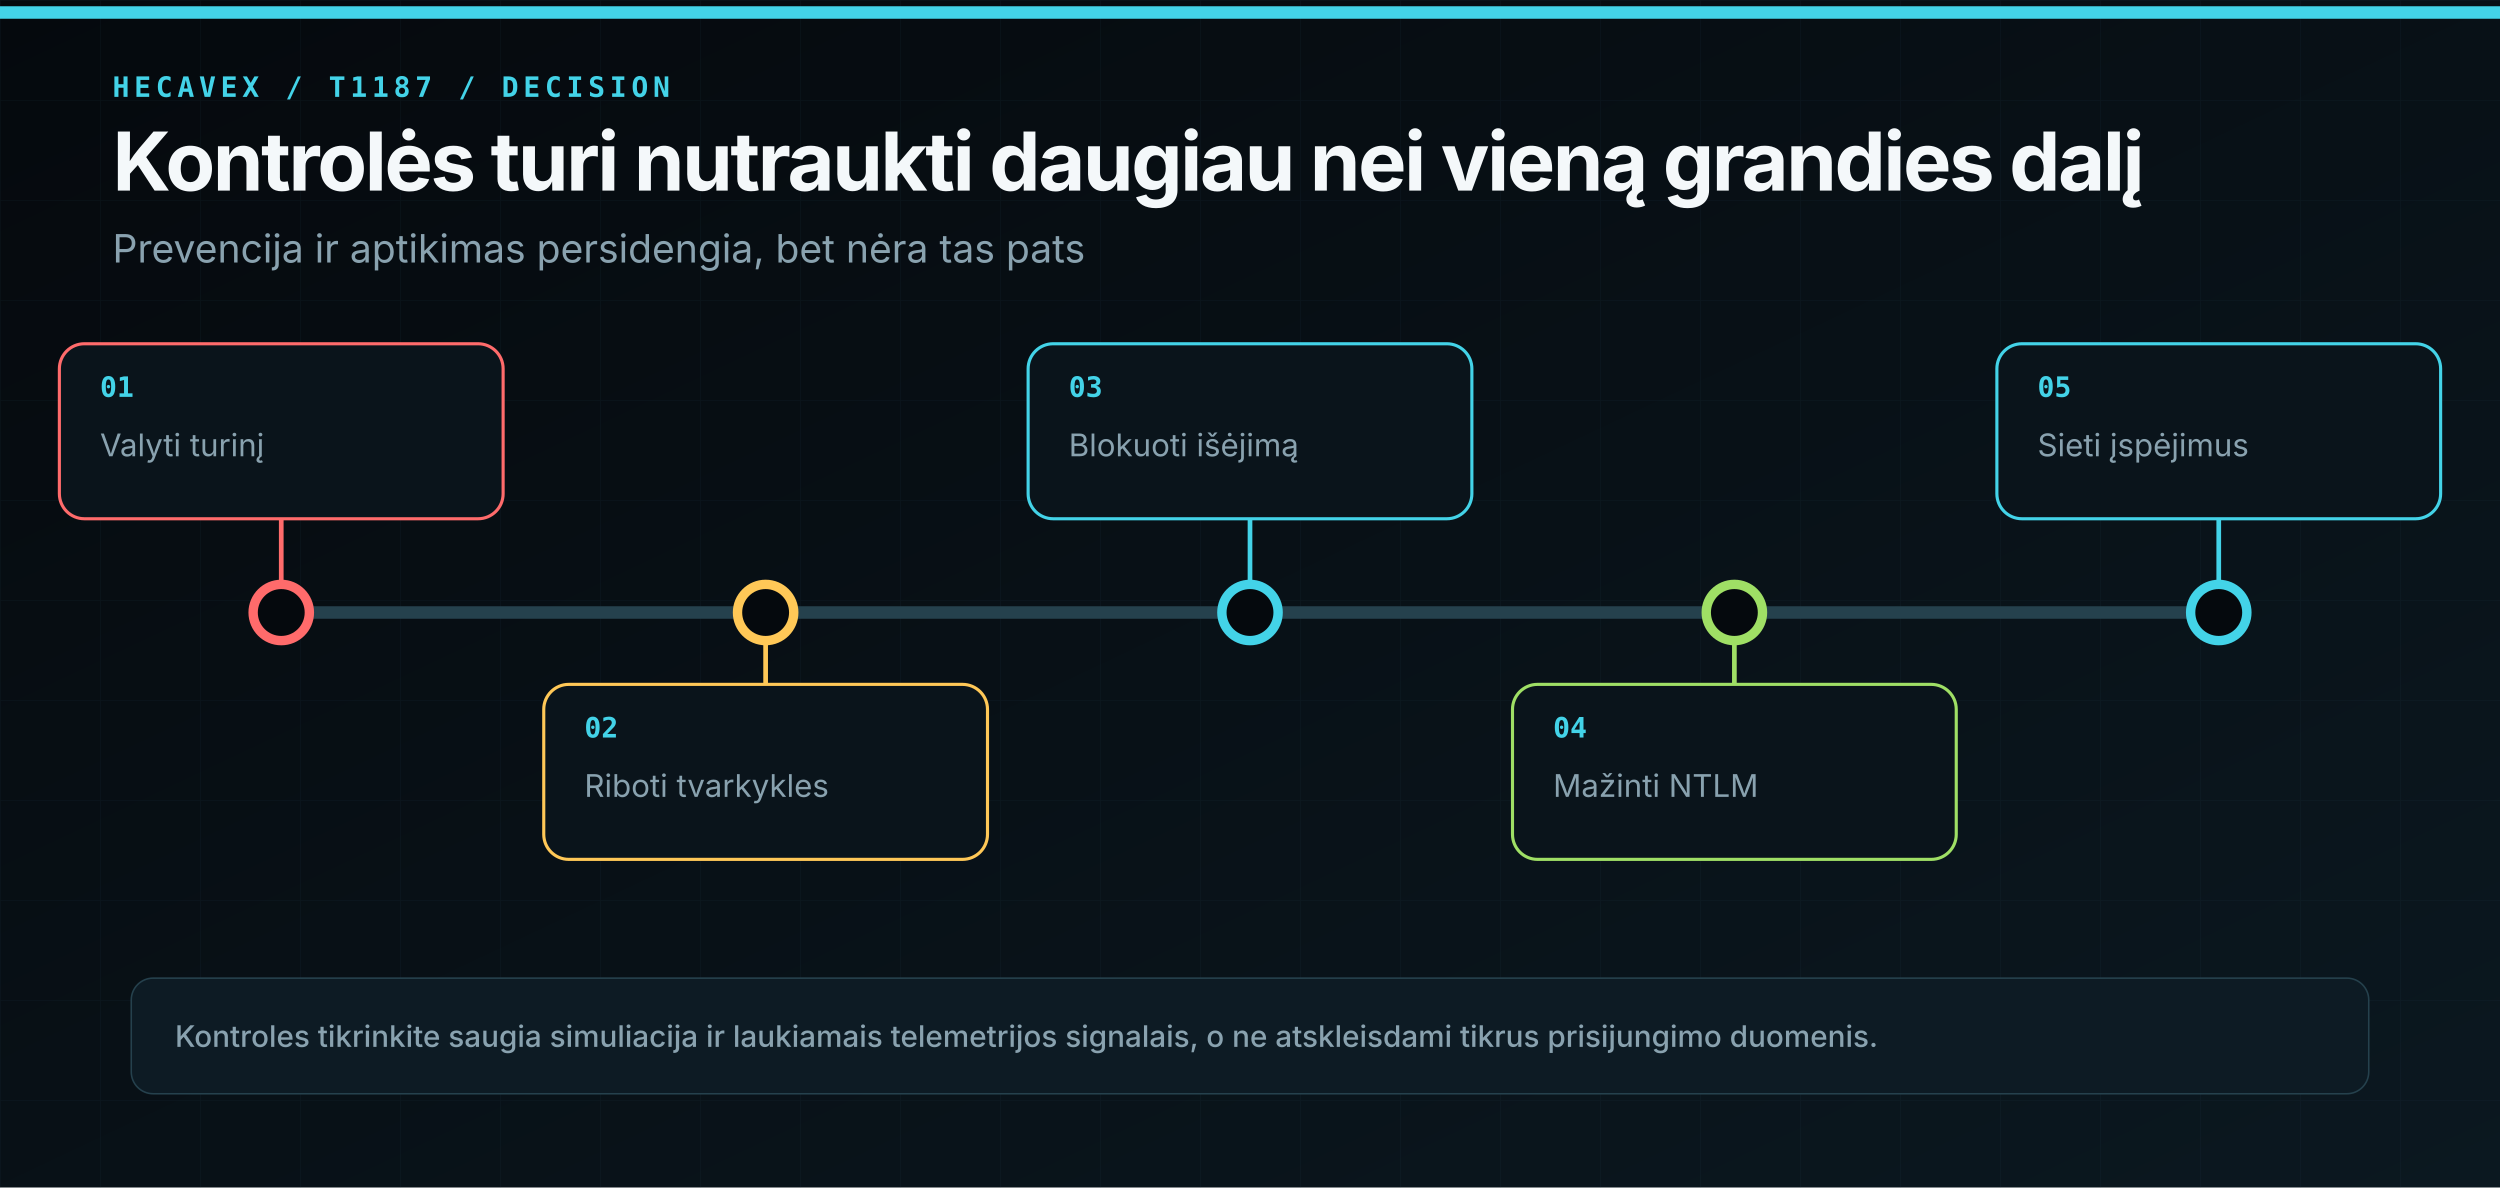
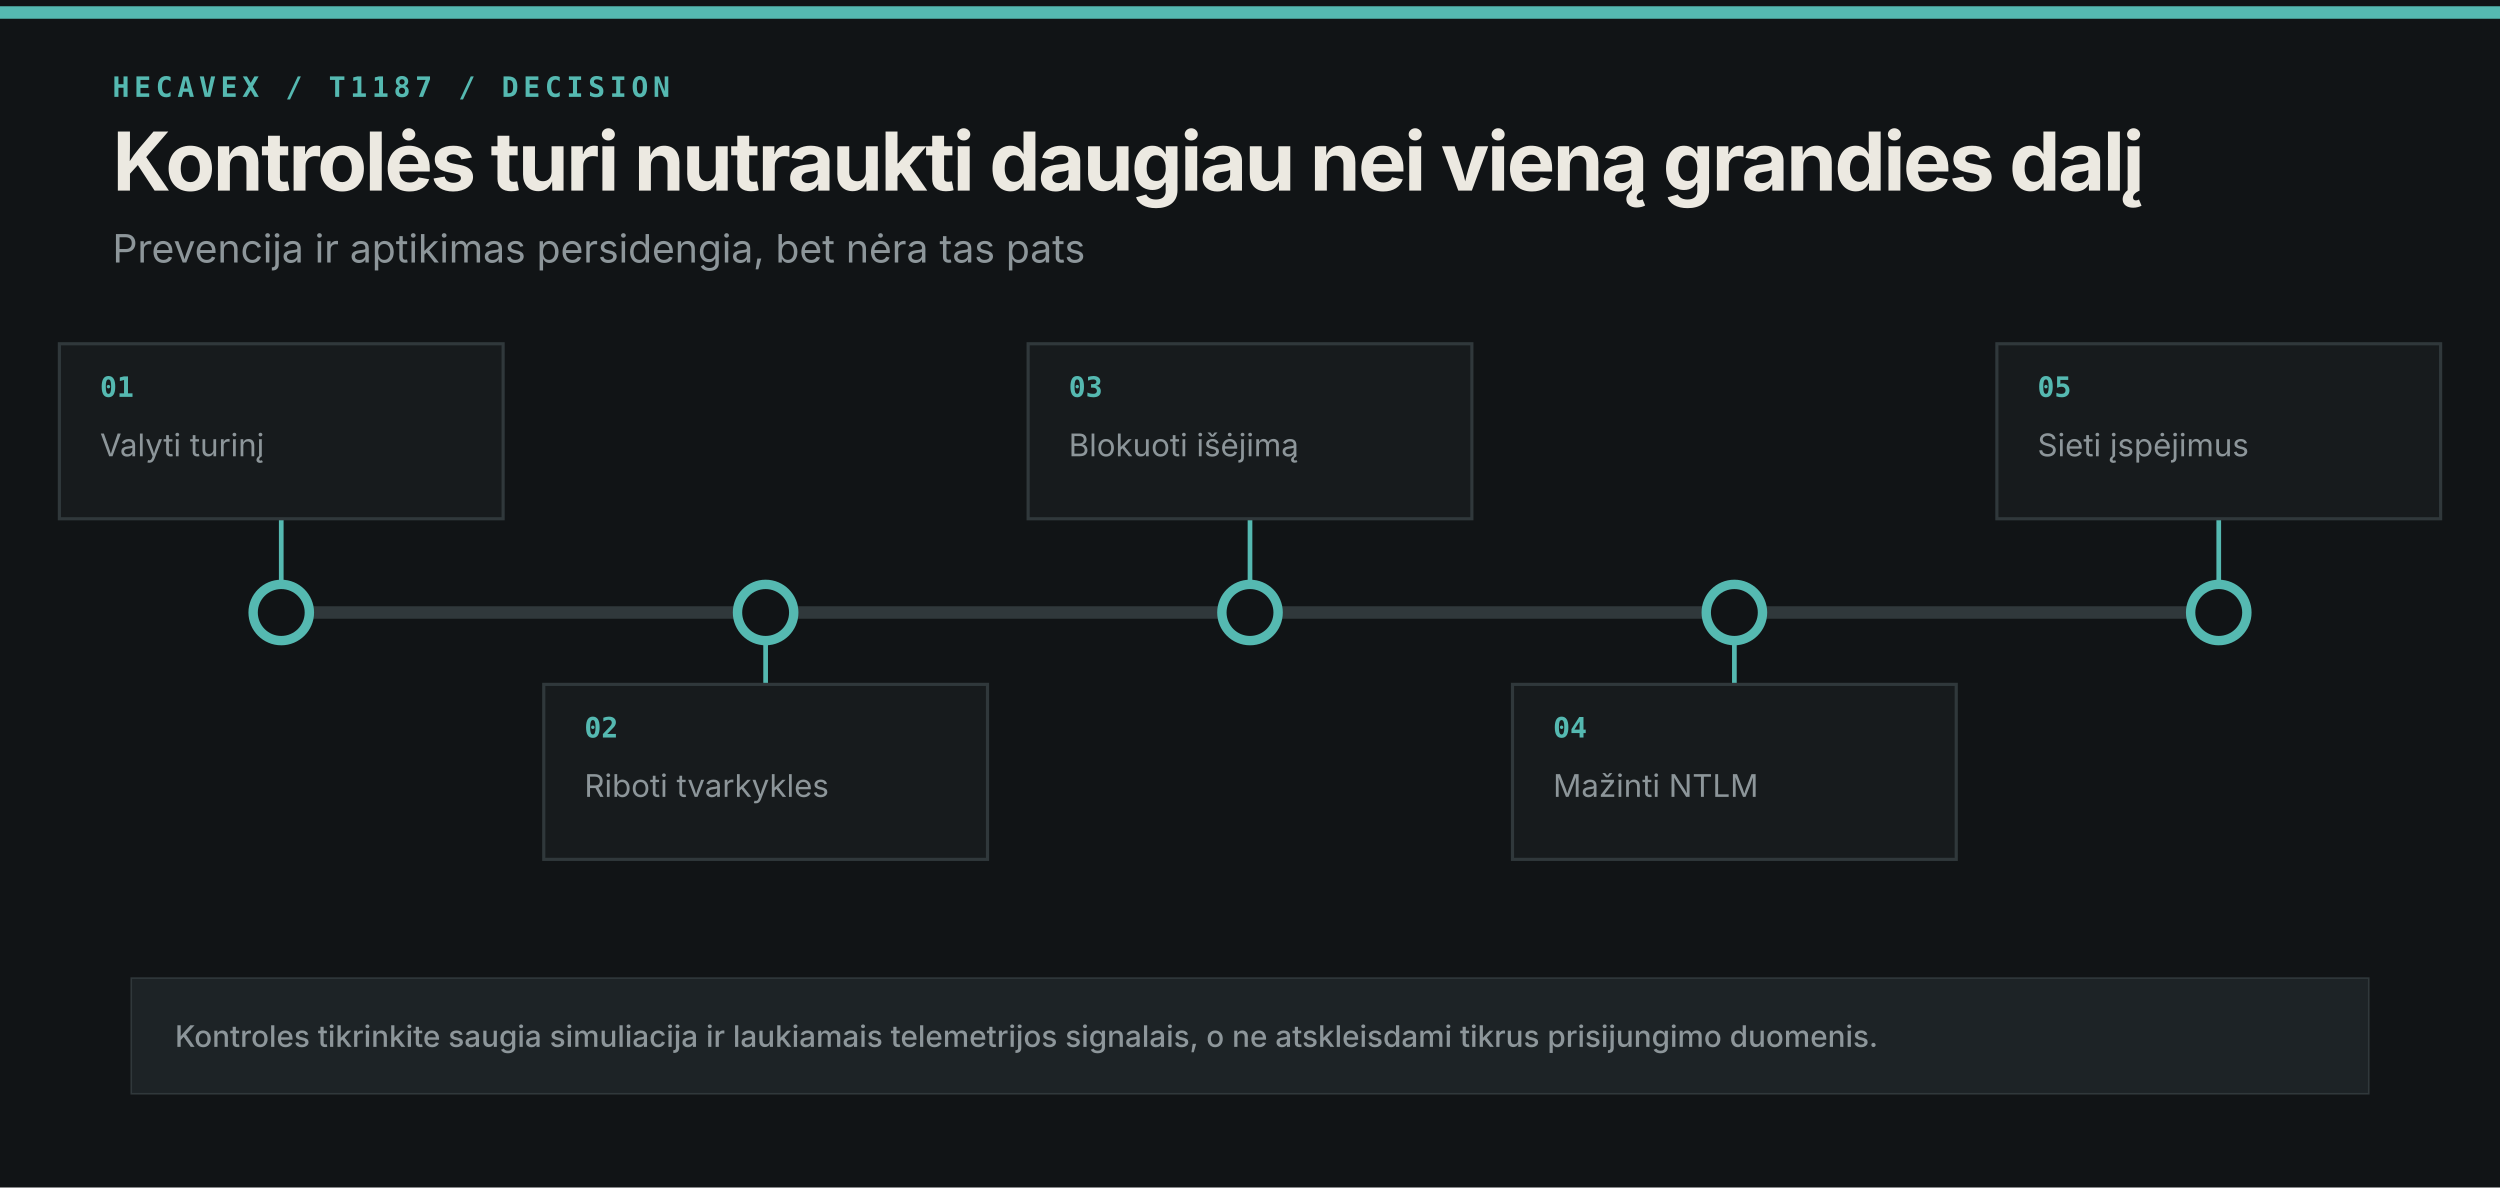
<svg xmlns="http://www.w3.org/2000/svg" width="1600" height="760" viewBox="0 0 1600 760" role="img" aria-labelledby="title desc">
  <defs>
-     <linearGradient id="bg" x1="0" y1="0" x2="1" y2="1">
-       <stop stop-color="#05090d" />
-       <stop offset="1" stop-color="#0b1820" />
-     </linearGradient>
-     <pattern id="grid" width="64" height="64" patternUnits="userSpaceOnUse">
-       <path d="M64 0H0V64" fill="none" stroke="#25414d" stroke-width="1" opacity=".28" />
-     </pattern>
-     <filter id="glow">
-       <feGaussianBlur stdDeviation="8" result="b" />
-       <feMerge>
-         <feMergeNode in="b" />
-         <feMergeNode in="SourceGraphic" />
-       </feMerge>
-     </filter>
    <marker id="arrow" viewBox="0 0 12 12" refX="10" refY="6" markerWidth="10" markerHeight="10" orient="auto">
-       <path d="M0 0 12 6 0 12Z" fill="#43d3e8" />
+       <path d="M0 0 12 6 0 12Z" fill="#55b9b1" />
    </marker>
    <style>
      .sans{font-family:Inter,Arial,sans-serif}.mono{font-family:'IBM Plex Mono',Consolas,monospace}
-       .title{font:700 52px Inter,Arial,sans-serif;fill:#f4f8fa;letter-spacing:-1.5px}
-       .subtitle{font:400 25px Inter,Arial,sans-serif;fill:#89a2af}
-       .eyebrow{font:600 18px 'IBM Plex Mono',Consolas,monospace;fill:#43d3e8;letter-spacing:3px}
-       .node-title{font:700 28px Inter,Arial,sans-serif;fill:#f4f8fa}
-       .node-copy{font:400 20px Inter,Arial,sans-serif;fill:#89a2af}
-       .node-code{font:600 18px 'IBM Plex Mono',Consolas,monospace;fill:#43d3e8}
-       .note{font:500 19px Inter,Arial,sans-serif;fill:#89a2af}
+       .title{font:700 52px Inter,Arial,sans-serif;fill:#ece9e1;letter-spacing:-1.5px}
+       .subtitle{font:400 25px Inter,Arial,sans-serif;fill:#8d969a}
+       .eyebrow{font:600 18px 'IBM Plex Mono',Consolas,monospace;fill:#55b9b1;letter-spacing:3px}
+       .node-title{font:700 28px Inter,Arial,sans-serif;fill:#ece9e1}
+       .node-copy{font:400 20px Inter,Arial,sans-serif;fill:#8d969a}
+       .node-code{font:600 18px 'IBM Plex Mono',Consolas,monospace;fill:#55b9b1}
+       .note{font:500 19px Inter,Arial,sans-serif;fill:#8d969a}
    </style>
  </defs>
-   <rect width="1600" height="760" fill="url(#bg)" />
-   <rect width="1600" height="760" fill="url(#grid)" opacity=".5" />
-   <path d="M0 8H1600" stroke="#43d3e8" stroke-width="8" />
+   <rect width="1600" height="760" fill="#111416" />
+   <path d="M0 8H1600" stroke="#55b9b1" stroke-width="8" />
  <text x="72" y="62" class="eyebrow">HECAVEX / T1187 / DECISION</text>
  <text x="72" y="122" class="title" text-anchor="start">
    <tspan x="72" dy="0">Kontrolės turi nutraukti daugiau nei vieną grandies dalį</tspan>
  </text>
  <text x="72" y="168" class="subtitle" text-anchor="start">
    <tspan x="72" dy="0">Prevencija ir aptikimas persidengia, bet nėra tas pats</tspan>
  </text>
-   <path d="M180 392H1420" stroke="#25414d" stroke-width="8" />
+   <path d="M180 392H1420" stroke="#30383b" stroke-width="8" />
  <g>
-     <circle cx="180" cy="392" r="18" fill="#05090d" stroke="#ff6b6b" stroke-width="6" />
-     <path d="M180 374V332" stroke="#ff6b6b" stroke-width="3" />
-     <rect x="38" y="220" width="284" height="112" rx="16" fill="#0a141b" stroke="#ff6b6b" stroke-width="2" />
+     <circle cx="180" cy="392" r="18" fill="#111416" stroke="#55b9b1" stroke-width="6" />
+     <path d="M180 374V332" stroke="#55b9b1" stroke-width="3" />
+     <rect x="38" y="220" width="284" height="112" fill="#171b1d" stroke="#30383b" stroke-width="2" />
    <text x="64" y="254" class="node-code">01</text>
    <text x="64" y="292" class="node-copy" text-anchor="start">
      <tspan x="64" dy="0">Valyti turinį</tspan>
    </text>
  </g>
  <g>
-     <circle cx="490" cy="392" r="18" fill="#05090d" stroke="#ffc857" stroke-width="6" />
-     <path d="M490 410V438" stroke="#ffc857" stroke-width="3" />
-     <rect x="348" y="438" width="284" height="112" rx="16" fill="#0a141b" stroke="#ffc857" stroke-width="2" />
+     <circle cx="490" cy="392" r="18" fill="#111416" stroke="#55b9b1" stroke-width="6" />
+     <path d="M490 410V438" stroke="#55b9b1" stroke-width="3" />
+     <rect x="348" y="438" width="284" height="112" fill="#171b1d" stroke="#30383b" stroke-width="2" />
    <text x="374" y="472" class="node-code">02</text>
    <text x="374" y="510" class="node-copy" text-anchor="start">
      <tspan x="374" dy="0">Riboti tvarkykles</tspan>
    </text>
  </g>
  <g>
-     <circle cx="800" cy="392" r="18" fill="#05090d" stroke="#43d3e8" stroke-width="6" />
-     <path d="M800 374V332" stroke="#43d3e8" stroke-width="3" />
-     <rect x="658" y="220" width="284" height="112" rx="16" fill="#0a141b" stroke="#43d3e8" stroke-width="2" />
+     <circle cx="800" cy="392" r="18" fill="#111416" stroke="#55b9b1" stroke-width="6" />
+     <path d="M800 374V332" stroke="#55b9b1" stroke-width="3" />
+     <rect x="658" y="220" width="284" height="112" fill="#171b1d" stroke="#30383b" stroke-width="2" />
    <text x="684" y="254" class="node-code">03</text>
    <text x="684" y="292" class="node-copy" text-anchor="start">
      <tspan x="684" dy="0">Blokuoti išėjimą</tspan>
    </text>
  </g>
  <g>
-     <circle cx="1110" cy="392" r="18" fill="#05090d" stroke="#9fdf65" stroke-width="6" />
-     <path d="M1110 410V438" stroke="#9fdf65" stroke-width="3" />
-     <rect x="968" y="438" width="284" height="112" rx="16" fill="#0a141b" stroke="#9fdf65" stroke-width="2" />
+     <circle cx="1110" cy="392" r="18" fill="#111416" stroke="#55b9b1" stroke-width="6" />
+     <path d="M1110 410V438" stroke="#55b9b1" stroke-width="3" />
+     <rect x="968" y="438" width="284" height="112" fill="#171b1d" stroke="#30383b" stroke-width="2" />
    <text x="994" y="472" class="node-code">04</text>
    <text x="994" y="510" class="node-copy" text-anchor="start">
      <tspan x="994" dy="0">Mažinti NTLM</tspan>
    </text>
  </g>
  <g>
-     <circle cx="1420" cy="392" r="18" fill="#05090d" stroke="#43d3e8" stroke-width="6" />
-     <path d="M1420 374V332" stroke="#43d3e8" stroke-width="3" />
-     <rect x="1278" y="220" width="284" height="112" rx="16" fill="#0a141b" stroke="#43d3e8" stroke-width="2" />
+     <circle cx="1420" cy="392" r="18" fill="#111416" stroke="#55b9b1" stroke-width="6" />
+     <path d="M1420 374V332" stroke="#55b9b1" stroke-width="3" />
+     <rect x="1278" y="220" width="284" height="112" fill="#171b1d" stroke="#30383b" stroke-width="2" />
    <text x="1304" y="254" class="node-code">05</text>
    <text x="1304" y="292" class="node-copy" text-anchor="start">
      <tspan x="1304" dy="0">Sieti įspėjimus</tspan>
    </text>
  </g>
-   <rect x="84" y="626" width="1432" height="74" rx="14" fill="#0d1b24" stroke="#25414d" />
+   <rect x="84" y="626" width="1432" height="74" fill="#1d2326" stroke="#30383b" />
  <text x="112" y="670" class="note" text-anchor="start">
    <tspan x="112" dy="0">Kontroles tikrinkite saugia simuliacija ir laukiamais telemetrijos signalais, o ne atskleisdami tikrus prisijungimo duomenis.</tspan>
  </text>
</svg>
